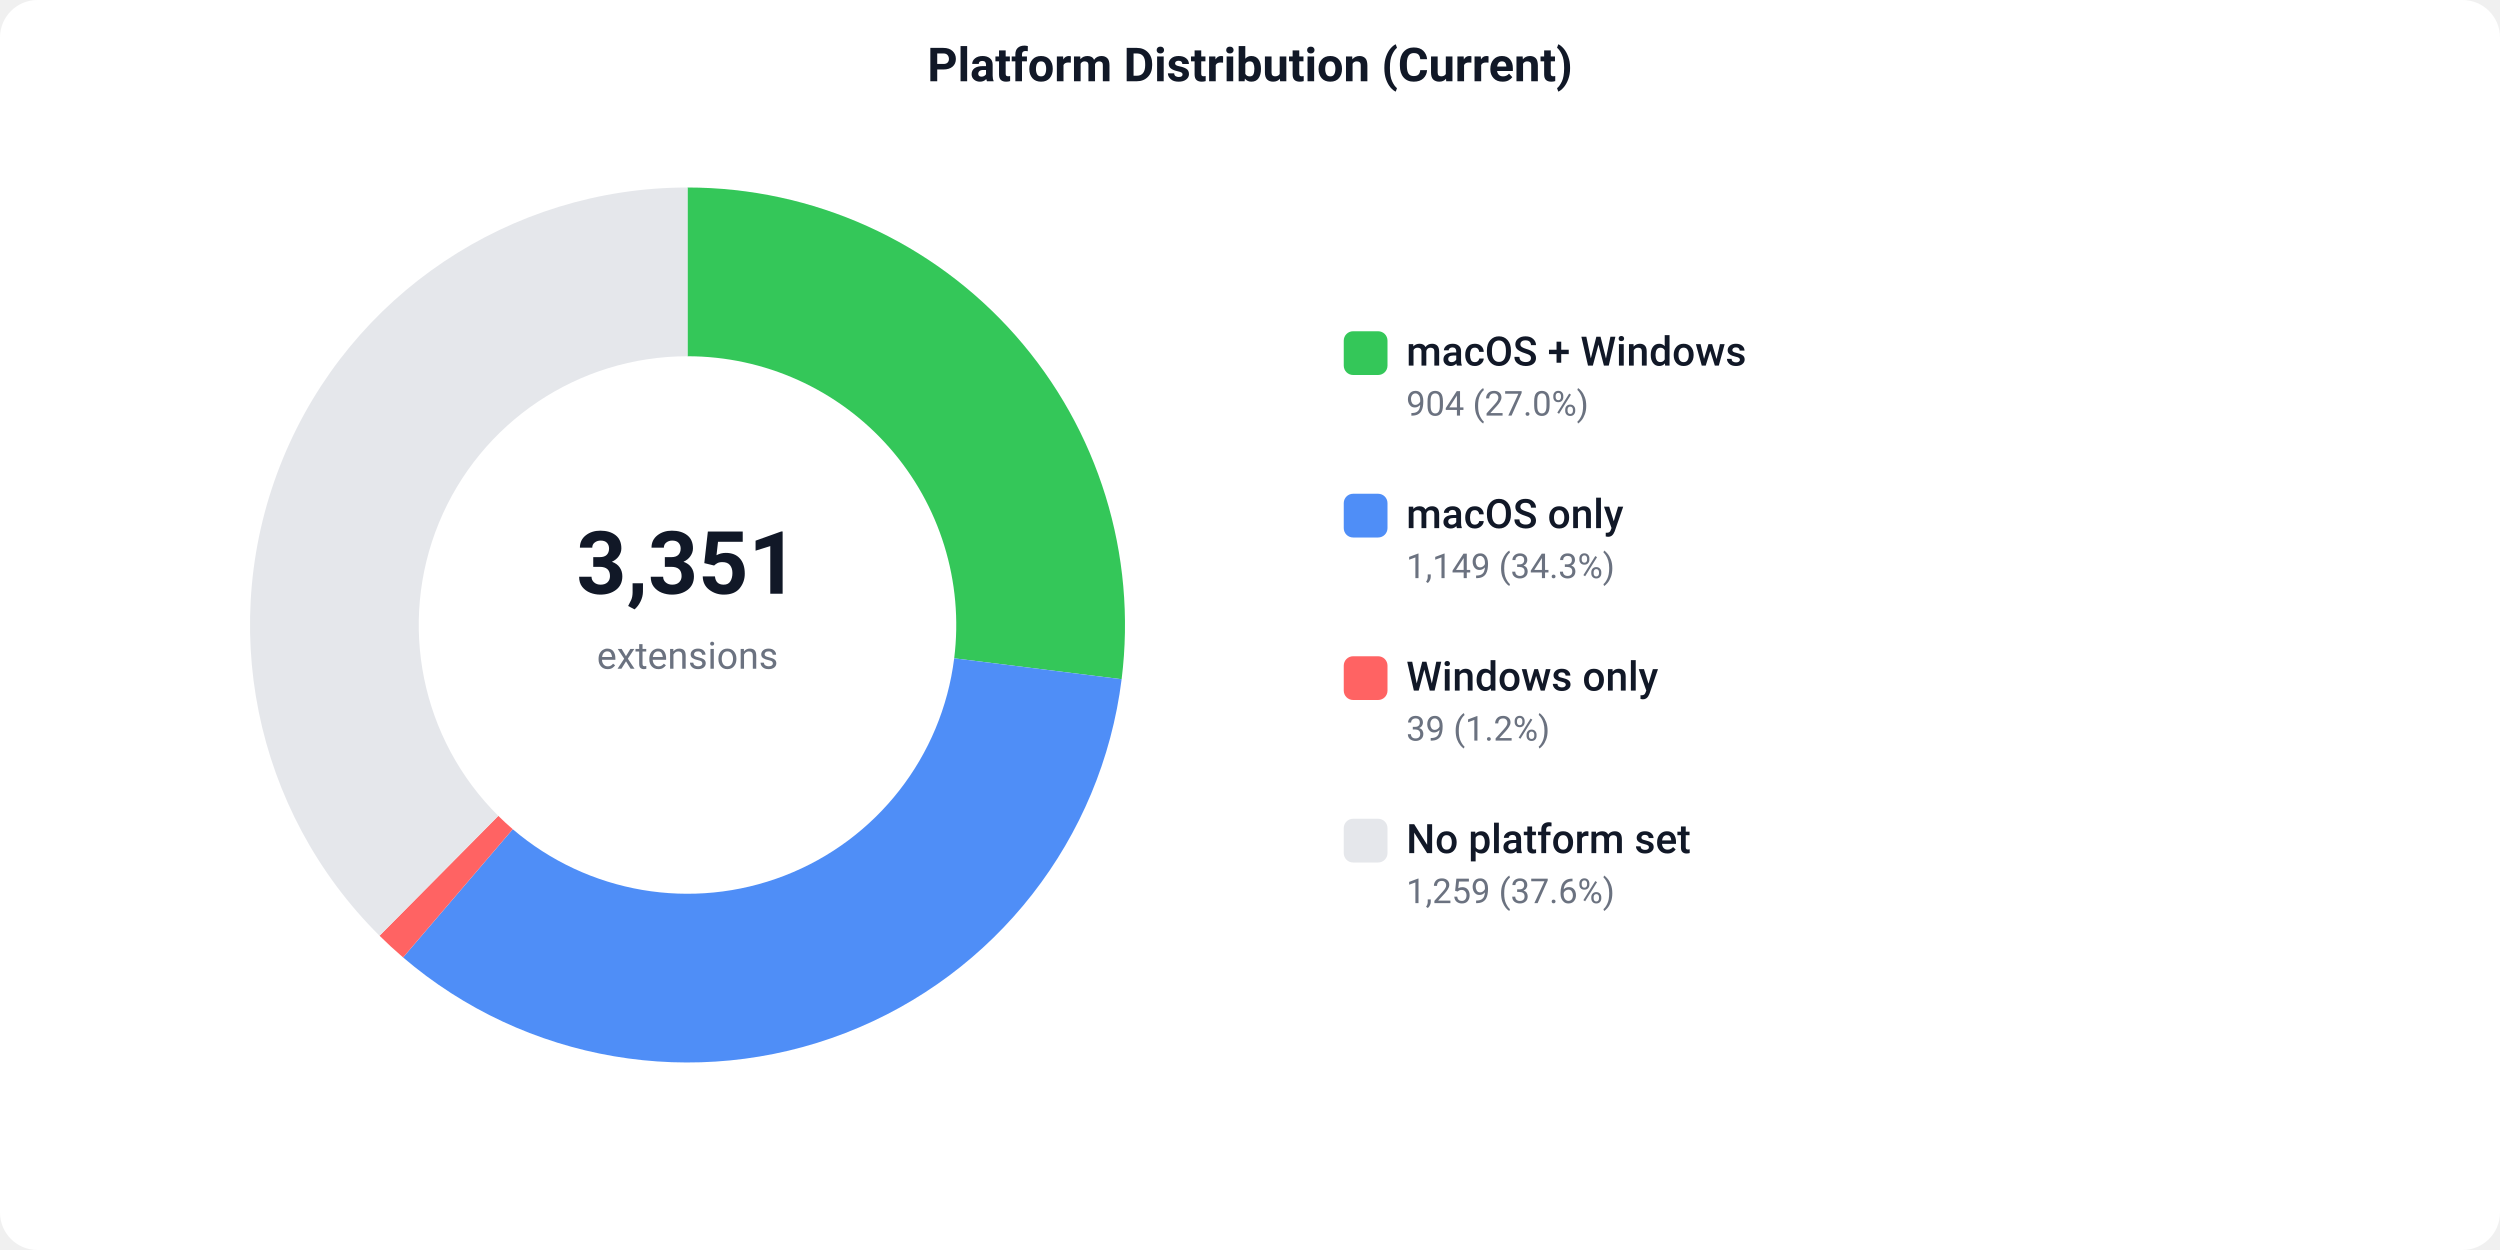
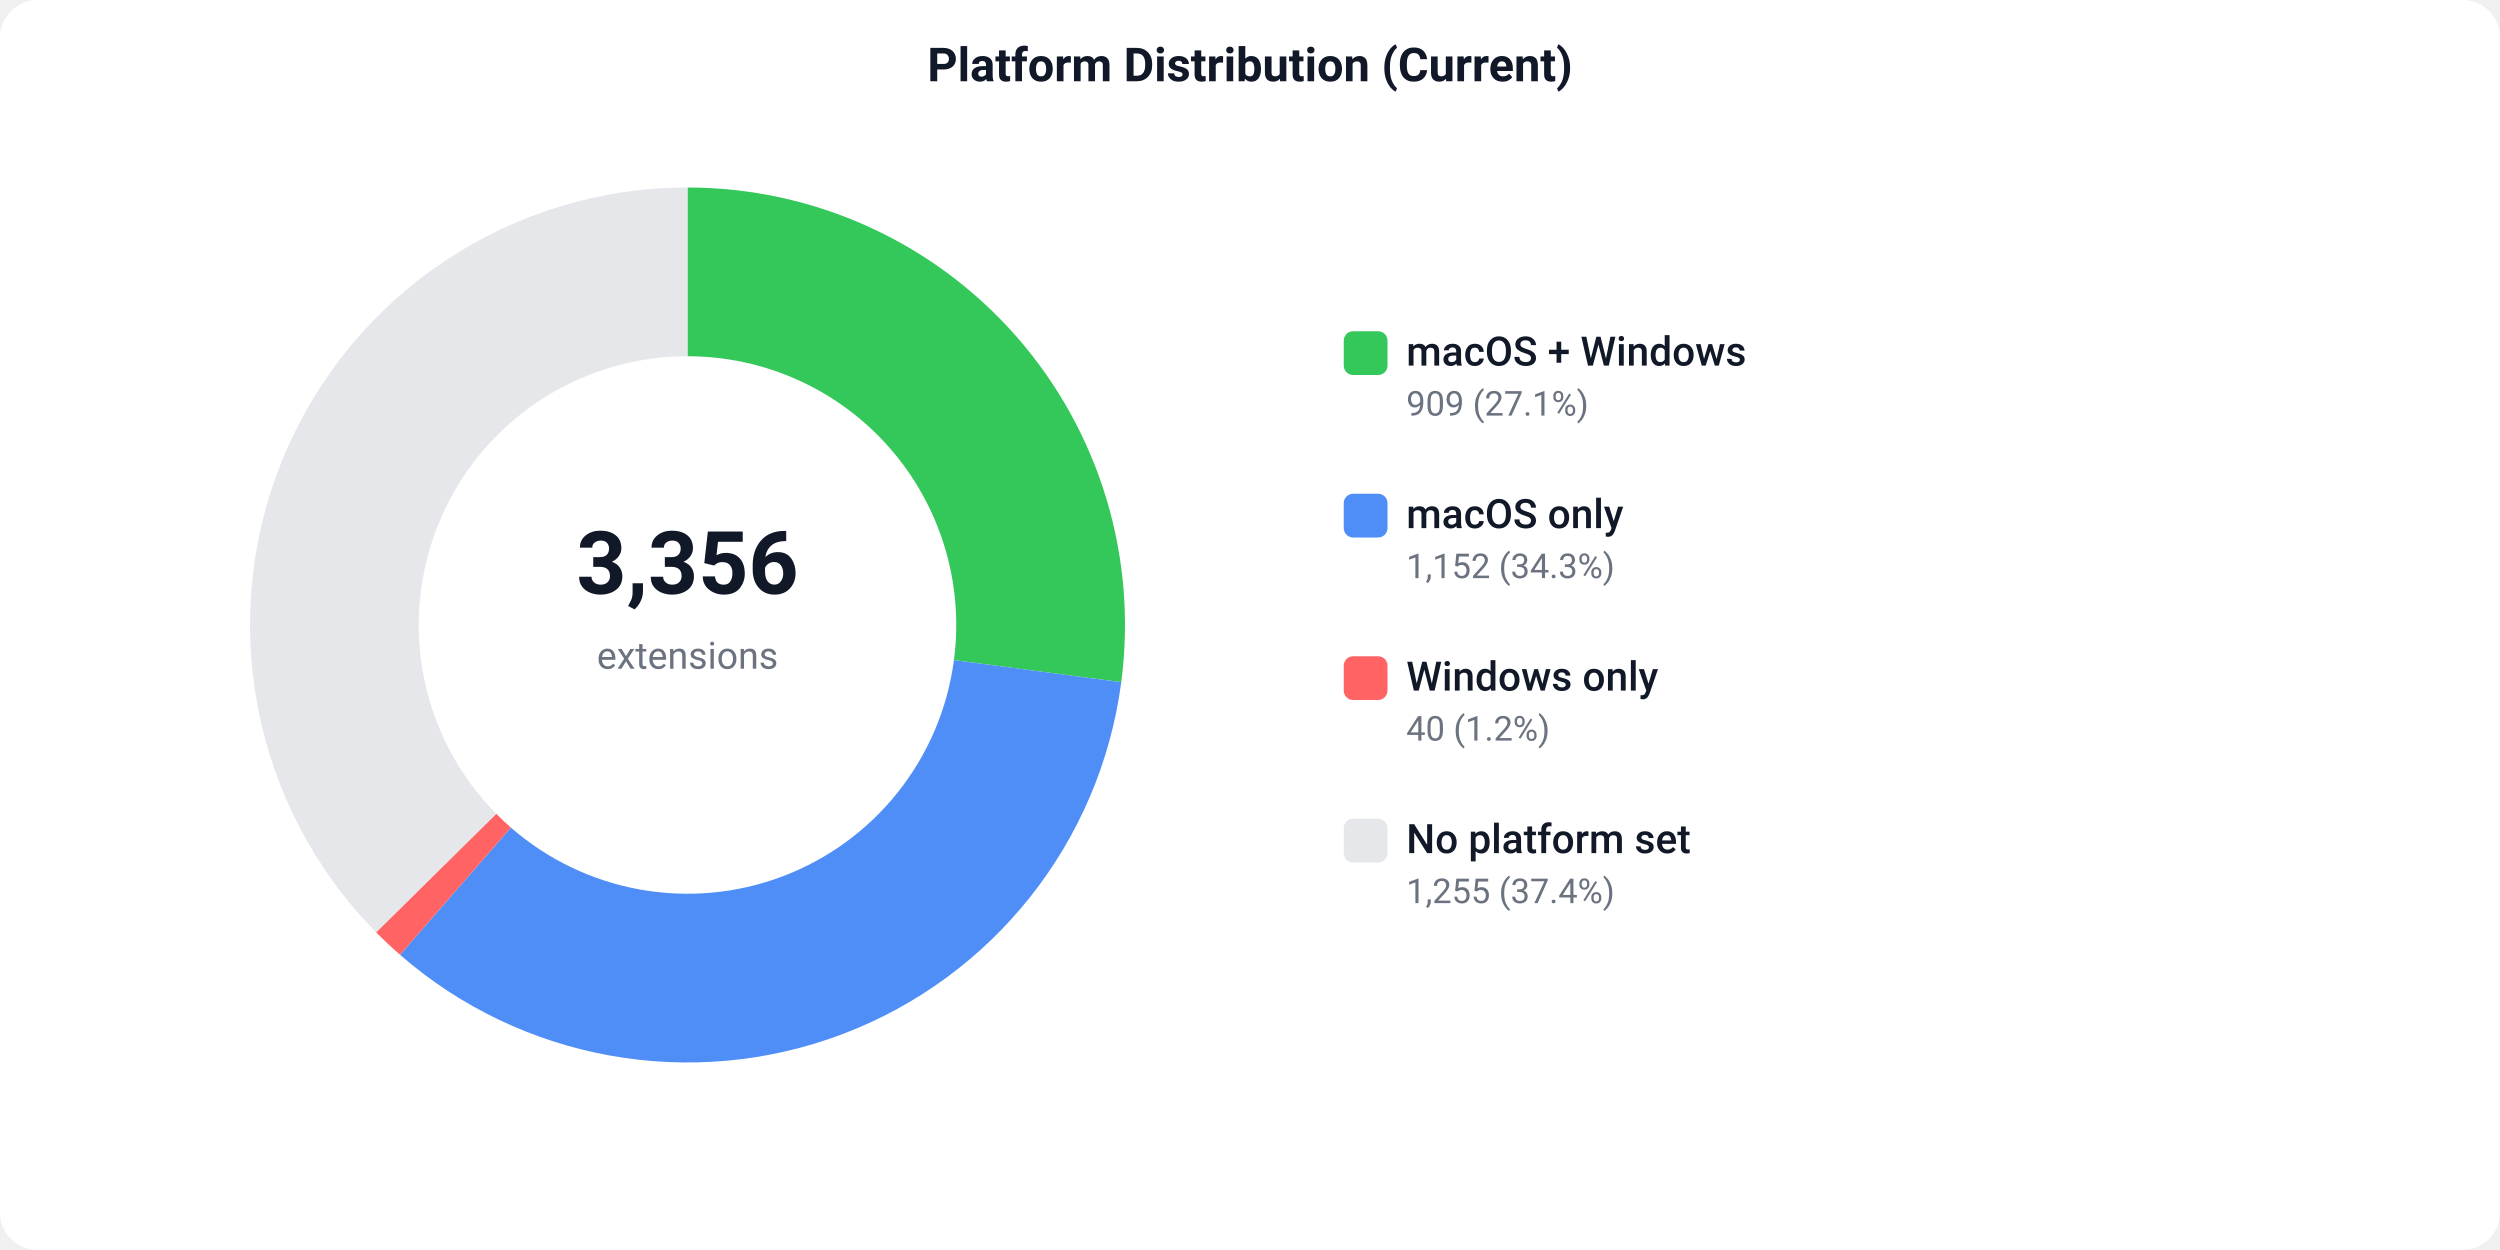
<svg xmlns="http://www.w3.org/2000/svg" width="800" height="400" viewBox="0 0 800 400">
  <defs>
    <style>text { font-family: -apple-system, BlinkMacSystemFont, 'Segoe UI', Roboto, sans-serif; }</style>
  </defs>
  <rect width="800" height="400" fill="#ffffff" rx="12" />
  <text x="400" y="26" text-anchor="middle" font-size="15" font-weight="600" fill="#111827">Platform Distribution (Current)</text>
-   <path d="M 220.00 60.00 A 140 140 0 0 1 358.92 217.35 L 305.34 210.66 A 86 86 0 0 0 220.00 114.00 Z" fill="#34C759" />
-   <path d="M 358.92 217.35 A 140 140 0 0 1 128.98 306.37 L 164.08 265.34 A 86 86 0 0 0 305.34 210.66 Z" fill="#4F8EF7" />
-   <path d="M 128.98 306.37 A 140 140 0 0 1 121.45 299.43 L 159.46 261.08 A 86 86 0 0 0 164.08 265.34 Z" fill="#FF6363" />
-   <path d="M 121.45 299.43 A 140 140 0 0 1 220.00 60.00 L 220.00 114.00 A 86 86 0 0 0 159.46 261.08 Z" fill="#e5e7eb" />
-   <text x="220" y="190" text-anchor="middle" font-size="28" font-weight="700" fill="#111827">3,351</text>
+   <path d="M 220.00 60.00 A 140 140 0 0 1 358.80 218.30 L 305.26 211.24 A 86 86 0 0 0 220.00 114.00 Z" fill="#34C759" />
+   <path d="M 358.80 218.30 A 140 140 0 0 1 128.00 305.52 L 163.48 264.82 A 86 86 0 0 0 305.26 211.24 Z" fill="#4F8EF7" />
+   <path d="M 128.00 305.52 A 140 140 0 0 1 120.36 298.34 L 158.79 260.41 A 86 86 0 0 0 163.48 264.82 Z" fill="#FF6363" />
+   <path d="M 120.36 298.34 A 140 140 0 0 1 220.00 60.00 L 220.00 114.00 A 86 86 0 0 0 158.79 260.41 Z" fill="#e5e7eb" />
+   <text x="220" y="190" text-anchor="middle" font-size="28" font-weight="700" fill="#111827">3,356</text>
  <text x="220" y="214" text-anchor="middle" font-size="12" fill="#6b7280">extensions</text>
  <rect x="430" y="106" width="14" height="14" fill="#34C759" rx="3" />
  <text x="450" y="117" font-size="13" font-weight="500" fill="#111827">macOS + Windows</text>
-   <text x="450" y="133" font-size="11" fill="#6b7280">904 (27.0%)</text>
+   <text x="450" y="133" font-size="11" fill="#6b7280">909 (27.1%)</text>
  <rect x="430" y="158" width="14" height="14" fill="#4F8EF7" rx="3" />
  <text x="450" y="169" font-size="13" font-weight="500" fill="#111827">macOS only</text>
-   <text x="450" y="185" font-size="11" fill="#6b7280">1,149 (34.3%)</text>
+   <text x="450" y="185" font-size="11" fill="#6b7280">1,152 (34.3%)</text>
  <rect x="430" y="210" width="14" height="14" fill="#FF6363" rx="3" />
  <text x="450" y="221" font-size="13" font-weight="500" fill="#111827">Windows only</text>
-   <text x="450" y="237" font-size="11" fill="#6b7280">39 (1.2%)</text>
+   <text x="450" y="237" font-size="11" fill="#6b7280">40 (1.2%)</text>
  <rect x="430" y="262" width="14" height="14" fill="#e5e7eb" rx="3" />
  <text x="450" y="273" font-size="13" font-weight="500" fill="#111827">No platform set</text>
-   <text x="450" y="289" font-size="11" fill="#6b7280">1,259 (37.6%)</text>
+   <text x="450" y="289" font-size="11" fill="#6b7280">1,255 (37.4%)</text>
</svg>
